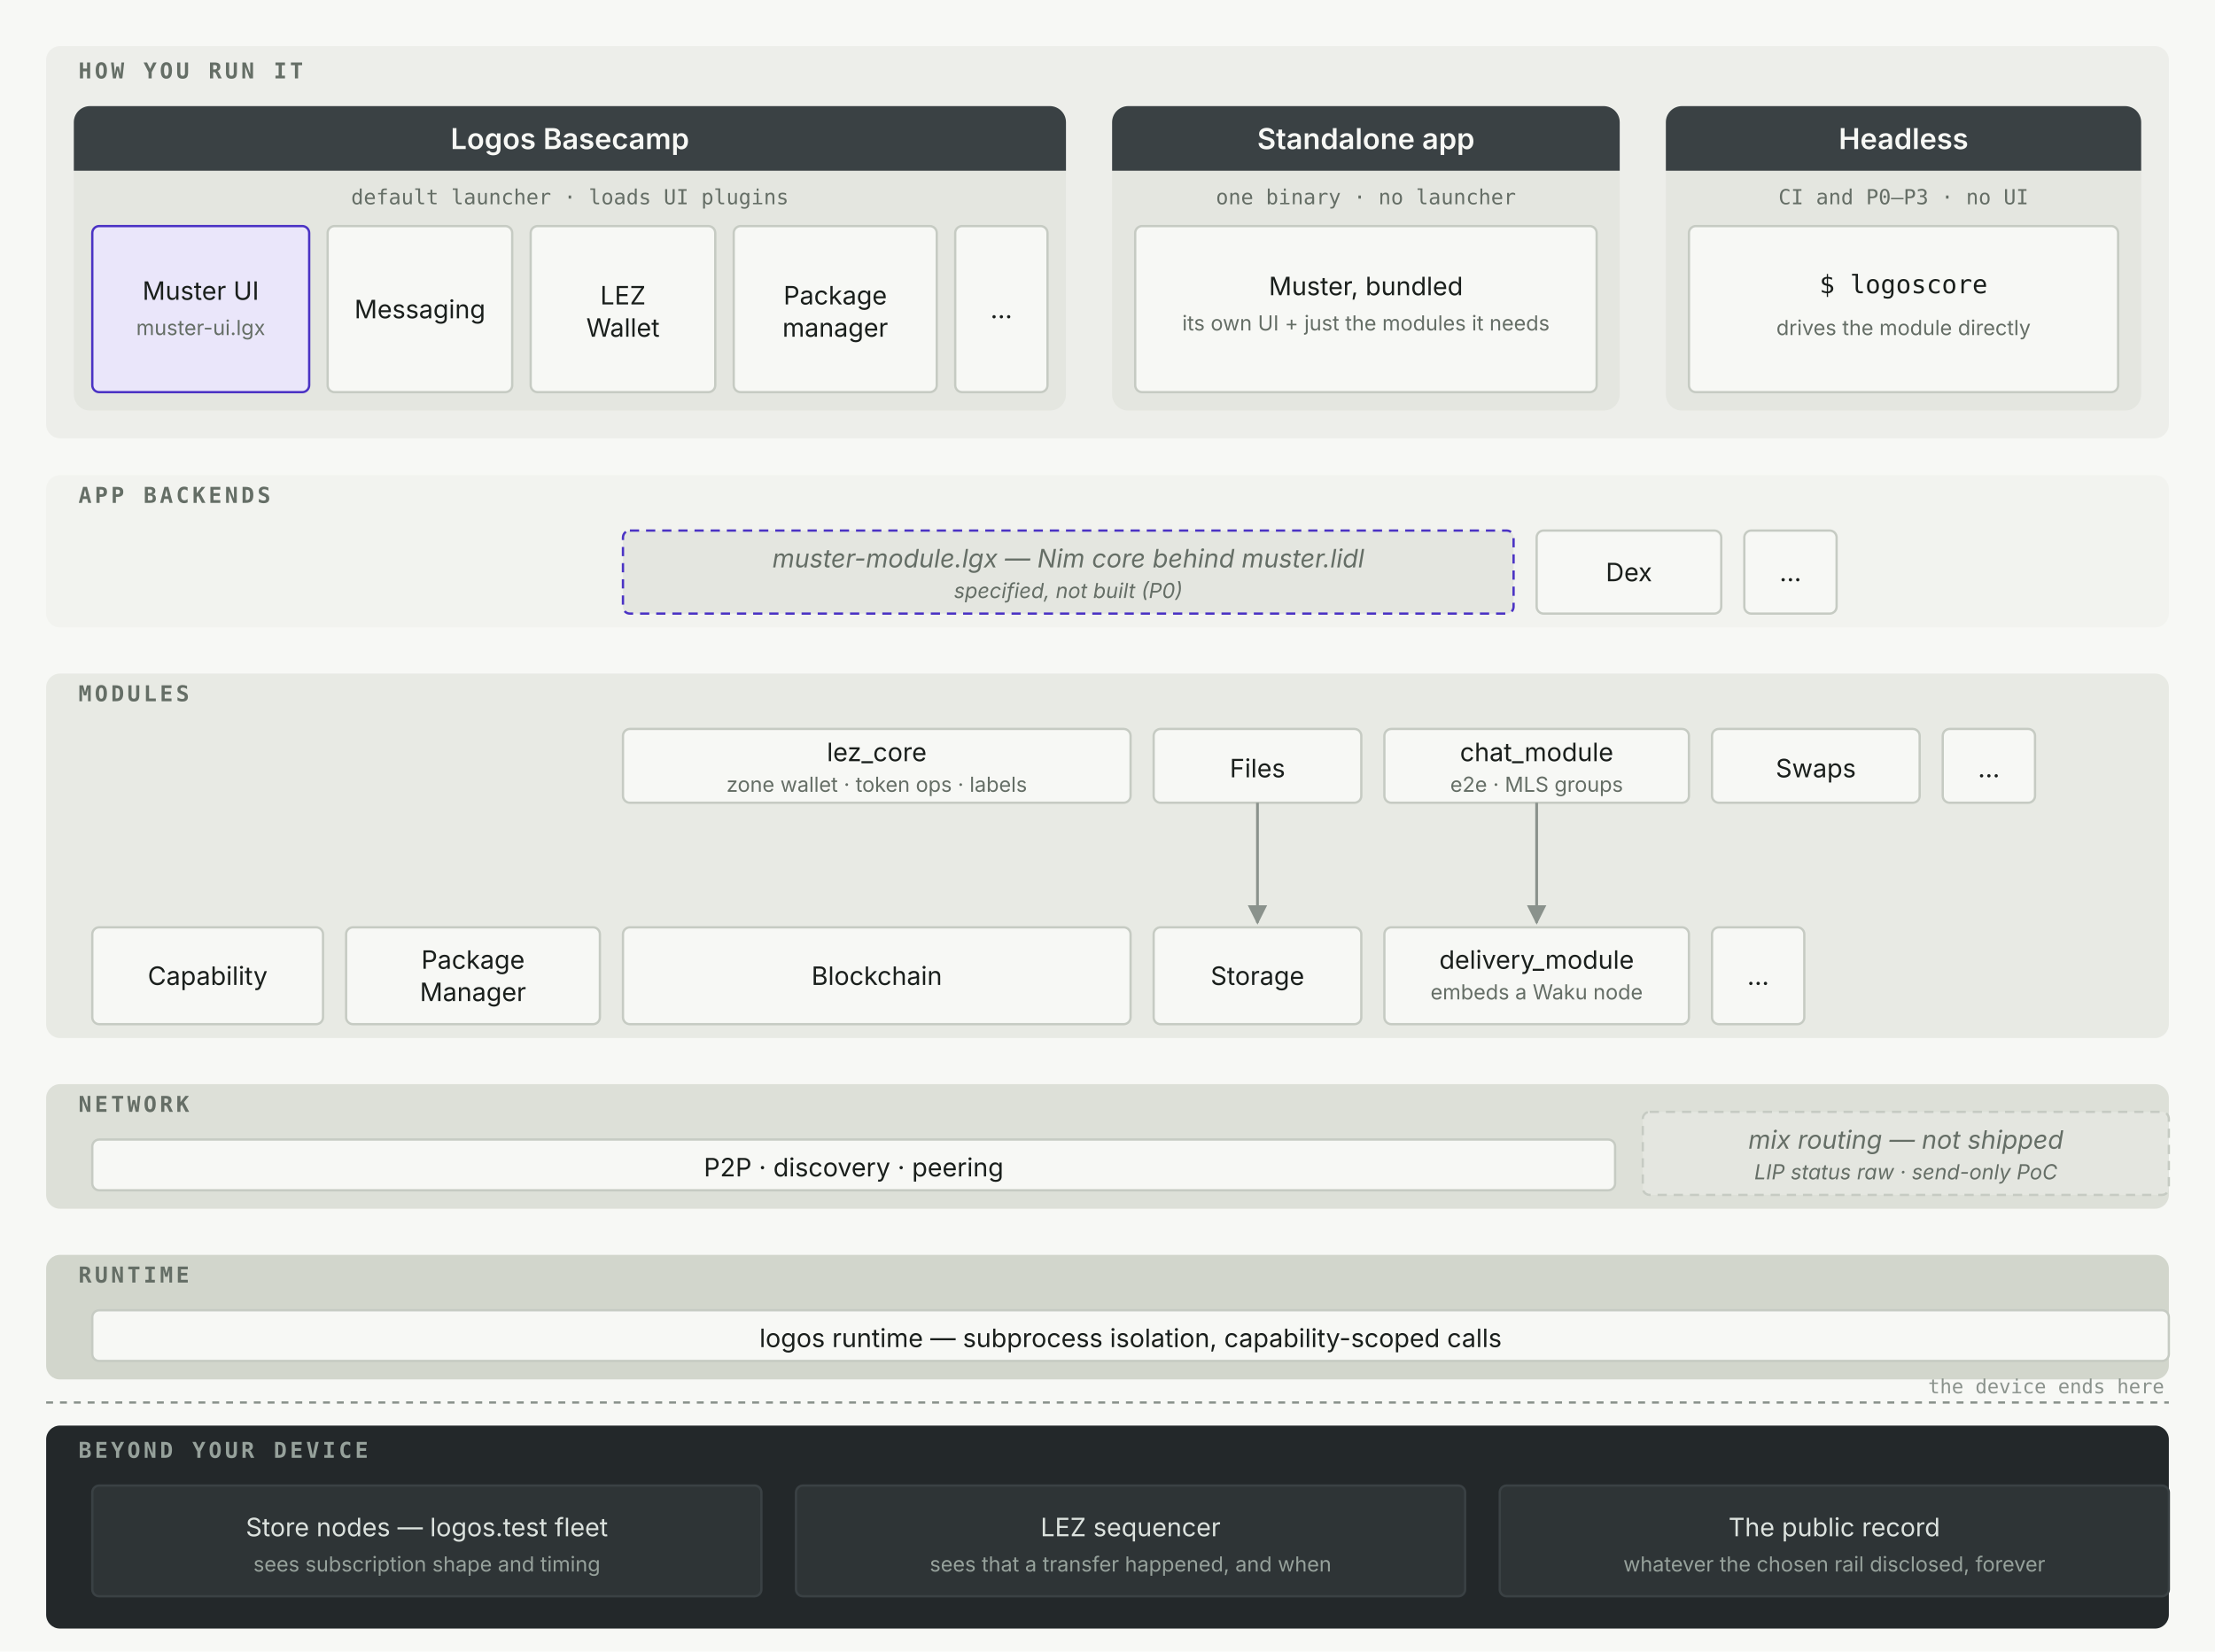
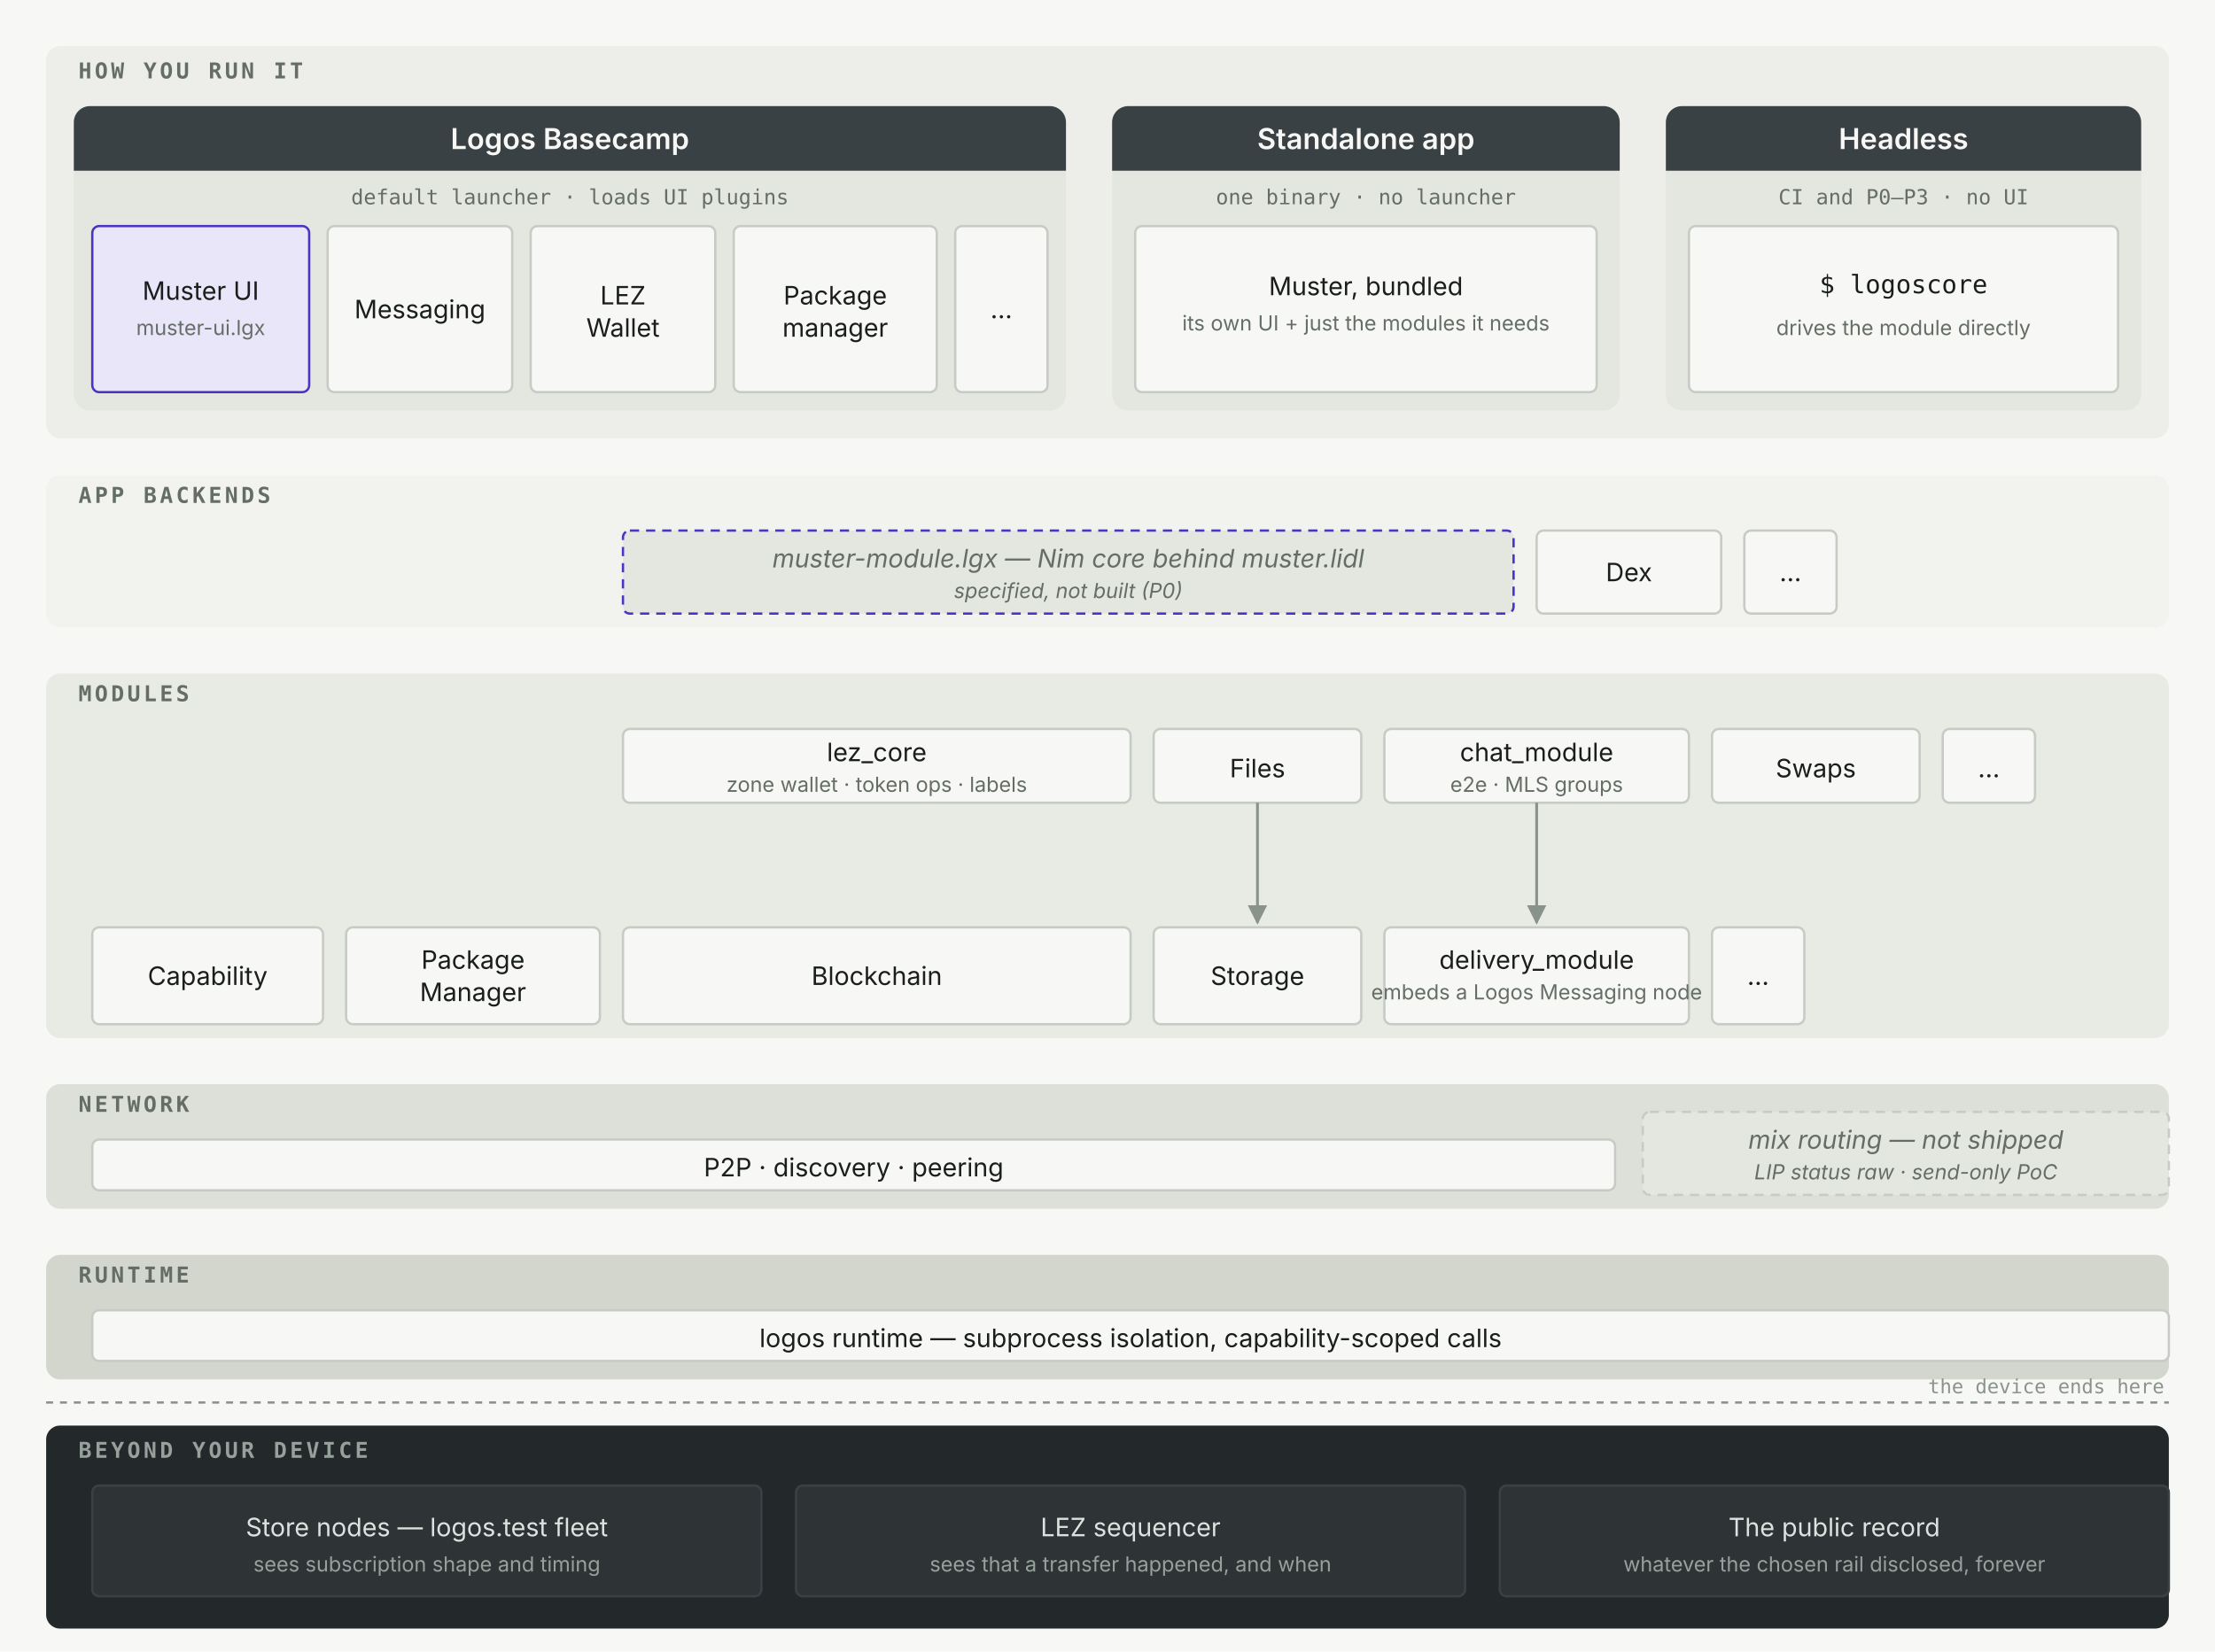
<svg xmlns="http://www.w3.org/2000/svg" class="bc-svg" width="960" height="716" viewBox="0 0 960 716" data-view="overview" role="img" aria-labelledby="bc-svg-title bc-svg-desc">
  <style>
  /* Tokens are declared on .bc-svg as well as .bc so that an &lt;svg&gt; lifted out of
     this page for static export carries them without any CSS rewriting. */
  .bc, .bc-svg {
    --bc-paper:   #E4E6E0;
    --bc-surface: #F7F8F5;
    --bc-ink:     #1A1F1C;
    --bc-muted:   #656E66;
    --bc-rule:    #C6CBC3;

    --bc-signal:      #4B33C4;
    --bc-signal-soft: #EAE6FA;
    --bc-settled:      #1E6B52;
    --bc-settled-soft: #DFEDE6;
    --bc-alarm:      #A32D1E;
    --bc-alarm-soft: #F6E3DF;

    --bc-outside:        #23282A;
    --bc-outside-ink:    #DCE2DE;
    --bc-outside-rule:   #3A4144;
    --bc-outside-accent: #8FA3F5;

    --bc-mono: 'DM Mono', ui-monospace, 'SF Mono', Menlo, monospace;
    --bc-sans: 'Instrument Sans', -apple-system, BlinkMacSystemFont, 'Segoe UI', sans-serif;
    --bc-dim: 0.22;
  }
  .bc { margin: 2em 0; color: #1A1F1C; }

  .bc-panel {
    background: #F7F8F5;
    border: 1px solid #C6CBC3;
    border-radius: 10px;
    overflow: hidden;
  }
  .bc-panel-header {
    padding: 0.7em 1.1em;
    background: #E4E6E0;
    border-bottom: 1px solid #C6CBC3;
    font-family: 'DM Mono', ui-monospace, 'SF Mono', Menlo, monospace;
    font-size: 0.7em;
    font-weight: 600;
    color: #656E66;
    text-transform: uppercase;
    letter-spacing: 0.08em;
    display: flex;
    align-items: center;
    gap: 0.6em;
  }
  .bc-panel-header .bc-spacer { margin-left: auto; }

  .bc-playpause {
    font-family: 'DM Mono', ui-monospace, 'SF Mono', Menlo, monospace;
    font-size: 0.95em;
    text-transform: uppercase;
    letter-spacing: 0.06em;
    padding: 0.3em 0.7em;
    border: 1px solid #C6CBC3;
    background: #F7F8F5;
    color: #656E66;
    border-radius: 999px;
    cursor: pointer;
  }
  .bc-playpause:hover { border-color: #1A1F1C; color: #1A1F1C; }
  .bc-playpause:focus-visible { outline: 2px solid #4B33C4; outline-offset: 2px; }

  /* ── Tabs ── */
  .bc-tabs {
    display: flex;
    flex-wrap: wrap;
    gap: 0.35em;
    padding: 0.85em 1em;
    background: #E4E6E0;
    border-bottom: 1px solid #C6CBC3;
  }
  .bc-tab {
    font-family: 'Instrument Sans', -apple-system, BlinkMacSystemFont, 'Segoe UI', sans-serif;
    font-size: 0.82em;
    font-weight: 500;
    padding: 0.42em 0.9em;
    border: 1px solid #C6CBC3;
    background: #F7F8F5;
    color: #656E66;
    border-radius: 999px;
    cursor: pointer;
    line-height: 1.25;
  }
  .bc-tab:hover { border-color: #1A1F1C; color: #1A1F1C; }
  .bc-tab:focus-visible { outline: 2px solid #4B33C4; outline-offset: 2px; }
  .bc-tab[aria-selected="true"] {
    background: #1A1F1C;
    border-color: #1A1F1C;
    color: #F7F8F5;
  }

  .bc-stage { padding: 1.3em 1em 0.9em; background: #F7F8F5; }
  .bc-svg { display: block; width: 100%; height: auto; max-width: 100%; }

  /* ── Layer bands ── */
  .bc-layer-bg { stroke: none; transition: opacity 0.3s ease; }
  .bc-layer-entry   { fill: #EDEEEA; }
  .bc-layer-apps    { fill: #F2F3EF; }
  .bc-layer-modules { fill: #E8EAE4; }
  .bc-layer-network { fill: #DDE0D8; }
  .bc-layer-runtime { fill: #D2D6CC; }
  .bc-layer-beyond  { fill: #23282A; }

  .bc-layer-label {
    font-family: 'DM Mono', ui-monospace, 'SF Mono', Menlo, monospace;
    font-size: 9.5px;
    font-weight: 600;
    letter-spacing: 0.14em;
    fill: #656E66;
    transition: opacity 0.3s ease;
  }
  .bc-layer-label-out { fill: #96A19B; }

  /* ── Nodes ── */
  .bc-node rect {
    fill: #F7F8F5;
    stroke: #C6CBC3;
    stroke-width: 1;
    transition: fill 0.3s ease, stroke 0.3s ease, opacity 0.3s ease;
  }
  .bc-node text {
    font-family: 'Instrument Sans', -apple-system, BlinkMacSystemFont, 'Segoe UI', sans-serif;
    fill: #1A1F1C;
    font-size: 11px;
    text-anchor: middle;
    dominant-baseline: middle;
    transition: fill 0.3s ease, opacity 0.3s ease;
  }
  /* Written `.bc-node text.x`, not `.x`: a bare single-class selector is
     specificity 0-1-0 and loses to `.bc-node text` at 0-1-1, so the modifier's
     font-size would apply while its FILL silently did not. */
  .bc-node text.bc-node-sub { font-size: 9px; fill: #656E66; }
  .bc-node text.bc-node-mono { font-family: 'DM Mono', ui-monospace, 'SF Mono', Menlo, monospace; }

  /* Ours, as opposed to the platform's. */
  .bc-node-ours rect { stroke: #4B33C4; fill: #EAE6FA; }

  /* Specified but not built. Dashed, and it says so in words as well —
     the dash is a reminder, the label is the claim. */
  .bc-node-unbuilt rect { stroke-dasharray: 4 3; fill: #E4E6E0; }
  .bc-node-unbuilt text { font-style: italic; fill: #656E66; }

  /* Beyond the device: dark ground, light ink. */
  .bc-node-out rect { fill: #2E3436; stroke: #3A4144; }
  .bc-node-out text { fill: #DCE2DE; }
  /* .bc-svg-prefixed so it outranks `.bc-node text.bc-node-sub` above rather
     than depending on source order — a dark-on-dark sub is unreadable. */
  .bc-svg .bc-node-out text.bc-node-sub { fill: #96A19B; }

  /* ── Entry zones ── */
  .bc-entry .bc-entry-frame, .bc-entry .bc-entry-header { stroke: none; transition: fill 0.3s ease, opacity 0.3s ease; }
  .bc-entry .bc-entry-frame  { fill: #E4E6E0; }
  .bc-entry .bc-entry-header { fill: #3A4144; }
  .bc-entry text.bc-entry-title {
    font-family: 'Instrument Sans', -apple-system, BlinkMacSystemFont, 'Segoe UI', sans-serif; font-size: 12.5px; font-weight: 600;
    fill: #F7F8F5; text-anchor: middle; dominant-baseline: middle;
  }
  .bc-entry text.bc-entry-sub {
    font-family: 'DM Mono', ui-monospace, 'SF Mono', Menlo, monospace; font-size: 9px; fill: #656E66;
    text-anchor: middle; dominant-baseline: middle;
  }

  /* ── Arrows ── */
  .bc-arrow path { fill: none; stroke: #8A928C; stroke-width: 1.2; }
  .bc-arrow-head { fill: #8A928C; }
  .bc-flow-arrow path {
    fill: none; stroke-width: 1.8; stroke-linecap: round; stroke-linejoin: round;
    stroke-dasharray: 5 4;
    animation: bc-flow-dash 0.9s linear infinite;
  }
  @keyframes bc-flow-dash { to { stroke-dashoffset: -18; } }

  /* ── Dimming ── */
  .bc-svg[data-view]:not([data-view="overview"]) .bc-node:not(.bc-hl) rect,
  .bc-svg[data-view]:not([data-view="overview"]) .bc-node:not(.bc-hl) text {
    opacity: 0.22;
  }
  .bc-svg[data-view]:not([data-view="overview"]) .bc-entry:not(.bc-hl) .bc-entry-frame,
  .bc-svg[data-view]:not([data-view="overview"]) .bc-entry:not(.bc-hl) .bc-entry-header {
    opacity: 0.38;
  }
  .bc-svg[data-view]:not([data-view="overview"]) .bc-entry:not(.bc-hl) text.bc-entry-title { opacity: 0.6; }
  .bc-svg[data-view]:not([data-view="overview"]) .bc-entry:not(.bc-hl) text.bc-entry-sub { opacity: 0.38; }
  .bc-svg[data-view]:not([data-view="overview"]) .bc-arrow-static:not(.bc-hl) path,
  .bc-svg[data-view]:not([data-view="overview"]) .bc-arrow-static:not(.bc-hl) .bc-arrow-head { opacity: 0.18; }
  .bc-svg[data-view]:not([data-view="overview"]) .bc-layer-bg,
  .bc-svg[data-view]:not([data-view="overview"]) .bc-layer-label { opacity: 0.75; }

  /* ── Highlight ── */
  .bc-svg .bc-hl.bc-node rect { fill: #EAE6FA; stroke: #4B33C4; stroke-width: 1.8; }
  .bc-svg .bc-hl.bc-node text { fill: #4B33C4; font-weight: 600; }
  .bc-svg .bc-hl.bc-node .bc-node-sub { font-weight: 400; }
  .bc-svg .bc-hl.bc-entry .bc-entry-frame { fill: #EAE6FA; }
  .bc-svg .bc-hl.bc-entry .bc-entry-header { fill: #4B33C4; }

  /* Beyond the boundary keeps its dark ground when lit — crossing out of the
     device is the one thing a highlight must never make look safe. */
  .bc-svg .bc-hl.bc-node-out rect { fill: #2E3436; stroke: #8FA3F5; stroke-width: 1.8; }
  .bc-svg .bc-hl.bc-node-out text { fill: #8FA3F5; }

  .bc-svg .bc-hl.bc-node-unbuilt rect { fill: #E4E6E0; stroke: #4B33C4; }
  .bc-svg .bc-hl.bc-node-unbuilt text { fill: #4B33C4; font-style: italic; }

  .bc-flow-arrow path { stroke: #4B33C4; }
  .bc-flow-arrow .bc-arrow-head { fill: #4B33C4; }
  .bc-flow-arrow.bc-flow-out path { stroke: #8FA3F5; }
  .bc-flow-arrow.bc-flow-out .bc-arrow-head { fill: #8FA3F5; }

  /* ── Caption ── */
  .bc-caption { padding: 1em 1.3em 1.15em; border-top: 1px solid #C6CBC3; background: #E4E6E0; }
  .bc-caption h3 { font-family: 'Instrument Sans', -apple-system, BlinkMacSystemFont, 'Segoe UI', sans-serif; font-size: 0.98em; font-weight: 600; margin: 0 0 0.3em; }
  .bc-caption p { margin: 0; font-size: 0.92em; color: #3F4742; line-height: 1.6; }
  .bc-caption .bc-tag {
    display: inline-block; font-family: 'DM Mono', ui-monospace, 'SF Mono', Menlo, monospace; font-size: 0.72em;
    padding: 0.12em 0.5em; border-radius: 3px; background: #F7F8F5;
    border: 1px solid #C6CBC3; color: #656E66;
    text-transform: uppercase; letter-spacing: 0.05em; margin-right: 0.5em; vertical-align: 2px;
  }

  .bc-legend {
    display: flex; flex-wrap: wrap; gap: 1.4em;
    padding: 0.8em 1.3em; border-top: 1px solid #C6CBC3;
    background: #F7F8F5; font-size: 0.8em; color: #656E66;
  }
  .bc-legend span { display: inline-flex; align-items: center; gap: 0.5em; }
  .bc-legend i { width: 20px; height: 12px; border-radius: 2px; display: inline-block; }
  .bc-key-ours    { background: #EAE6FA; border: 1px solid #4B33C4; }
  .bc-key-unbuilt { background: #E4E6E0; border: 1px dashed #656E66; }
  .bc-key-out     { background: #2E3436; border: 1px solid #3A4144; }

  .bc-sr {
    position: absolute; width: 1px; height: 1px; padding: 0; margin: -1px;
    overflow: hidden; clip: rect(0 0 0 0); white-space: nowrap; border: 0;
  }

  /* U-10: motion is decoration here, never the only carrier of meaning. */
  @media (prefers-reduced-motion: reduce) {
    .bc-flow-arrow path { animation: none; stroke-dasharray: none; }
    .bc-node rect, .bc-node text, .bc-layer-bg, .bc-layer-label,
    .bc-entry .bc-entry-frame, .bc-entry .bc-entry-header { transition: none; }
  }

  /* ── added by export-frames.mjs ── */
  .bc-dim rect, .bc-dim text { opacity: 0.22; }
  .bc-dim .bc-entry-frame, .bc-dim .bc-entry-header { opacity: 0.38; }
  .bc-dim text.bc-entry-title { opacity: 0.6; }
  .bc-dim path { opacity: 0.18; }
  .bc-flow-arrow path { animation: none; }
</style>
  <rect width="960" height="716" fill="#F7F8F5" />
  <defs>
    <marker id="bc-arrow-marker" viewBox="0 0 10 10" refX="9" refY="5" markerWidth="7" markerHeight="7" orient="auto-start-reverse">
      <path d="M 0 0 L 10 5 L 0 10 z" class="bc-arrow-head" />
    </marker>
    <marker id="bc-flow-marker" viewBox="0 0 10 10" refX="9" refY="5" markerWidth="6" markerHeight="6" orient="auto-start-reverse">
      <path d="M 0 0 L 10 5 L 0 10 z" fill="#4B33C4" />
    </marker>
    <marker id="bc-flow-marker-out" viewBox="0 0 10 10" refX="9" refY="5" markerWidth="6" markerHeight="6" orient="auto-start-reverse">
      <path d="M 0 0 L 10 5 L 0 10 z" fill="#8FA3F5" />
    </marker>
  </defs>
  <rect class="bc-layer-bg bc-layer-entry" x="20" y="20" width="920" height="170" rx="6" />
  <rect class="bc-layer-bg bc-layer-apps" x="20" y="206" width="920" height="66" rx="6" />
  <rect class="bc-layer-bg bc-layer-modules" x="20" y="292" width="920" height="158" rx="6" />
  <rect class="bc-layer-bg bc-layer-network" x="20" y="470" width="920" height="54" rx="6" />
  <rect class="bc-layer-bg bc-layer-runtime" x="20" y="544" width="920" height="54" rx="6" />
  <rect class="bc-layer-bg bc-layer-beyond" x="20" y="618" width="920" height="88" rx="6" />
  <text class="bc-layer-label" x="34" y="34">HOW YOU RUN IT</text>
  <text class="bc-layer-label" x="34" y="218">APP BACKENDS</text>
  <text class="bc-layer-label" x="34" y="304">MODULES</text>
  <text class="bc-layer-label" x="34" y="482">NETWORK</text>
  <text class="bc-layer-label" x="34" y="556">RUNTIME</text>
  <text class="bc-layer-label bc-layer-label-out" x="34" y="632">BEYOND YOUR DEVICE</text>
  <path d="M 20 608 L 940 608" stroke="#8A928C" stroke-width="1" stroke-dasharray="3 3" fill="none" />
  <text x="938" y="604" text-anchor="end" font-family="'DM Mono',ui-monospace,Menlo,monospace" font-size="8.5" fill="#8A928C">the device ends here</text>
  <g class="bc-entry" data-id="basecamp">
    <rect class="bc-entry-frame" x="32" y="46" width="430" height="132" rx="7" />
    <path class="bc-entry-header" d="M 39 46 L 455 46 A 7 7 0 0 1 462 53 L 462 74 L 32 74 L 32 53 A 7 7 0 0 1 39 46 Z" />
    <text class="bc-entry-title" x="247" y="60">Logos Basecamp</text>
    <text class="bc-entry-sub" x="247" y="86">default launcher · loads UI plugins</text>
  </g>
  <g class="bc-node bc-node-ours" data-id="ui-muster">
    <rect x="40" y="98" width="94" height="72" rx="3" />
    <text x="87" y="126">Muster UI</text>
    <text x="87" y="142" class="bc-node-sub">muster-ui.lgx</text>
  </g>
  <g class="bc-node" data-id="ui-messaging">
    <rect x="142" y="98" width="80" height="72" rx="3" />
    <text x="182" y="134">Messaging</text>
  </g>
  <g class="bc-node" data-id="ui-wallet">
    <rect x="230" y="98" width="80" height="72" rx="3" />
    <text x="270" y="128">LEZ</text>
    <text x="270" y="142">Wallet</text>
  </g>
  <g class="bc-node" data-id="ui-pkgmgr">
    <rect x="318" y="98" width="88" height="72" rx="3" />
    <text x="362" y="128">Package</text>
    <text x="362" y="142">manager</text>
  </g>
  <g class="bc-node" data-id="ui-more">
    <rect x="414" y="98" width="40" height="72" rx="3" />
    <text x="434" y="134">…</text>
  </g>
  <g class="bc-entry" data-id="standalone">
    <rect class="bc-entry-frame" x="482" y="46" width="220" height="132" rx="7" />
    <path class="bc-entry-header" d="M 489 46 L 695 46 A 7 7 0 0 1 702 53 L 702 74 L 482 74 L 482 53 A 7 7 0 0 1 489 46 Z" />
    <text class="bc-entry-title" x="592" y="60">Standalone app</text>
    <text class="bc-entry-sub" x="592" y="86">one binary · no launcher</text>
  </g>
  <g class="bc-node" data-id="standalone-app">
    <rect x="492" y="98" width="200" height="72" rx="3" />
    <text x="592" y="124">Muster, bundled</text>
    <text x="592" y="140" class="bc-node-sub">its own UI + just the modules it needs</text>
  </g>
  <g class="bc-entry" data-id="headless">
    <rect class="bc-entry-frame" x="722" y="46" width="206" height="132" rx="7" />
    <path class="bc-entry-header" d="M 729 46 L 921 46 A 7 7 0 0 1 928 53 L 928 74 L 722 74 L 722 53 A 7 7 0 0 1 729 46 Z" />
    <text class="bc-entry-title" x="825" y="60">Headless</text>
    <text class="bc-entry-sub" x="825" y="86">CI and P0–P3 · no UI</text>
  </g>
  <g class="bc-node" data-id="headless-cli">
    <rect x="732" y="98" width="186" height="72" rx="3" />
    <text x="825" y="124" class="bc-node-mono">$ logoscore</text>
    <text x="825" y="142" class="bc-node-sub">drives the module directly</text>
  </g>
  <g class="bc-node bc-node-ours bc-node-unbuilt" data-id="muster-module">
    <rect x="270" y="230" width="386" height="36" rx="3" />
    <text x="463" y="242">muster-module.lgx — Nim core behind muster.lidl</text>
    <text x="463" y="256" class="bc-node-sub">specified, not built (P0)</text>
  </g>
  <g class="bc-node" data-id="app-dex">
    <rect x="666" y="230" width="80" height="36" rx="3" />
    <text x="706" y="248">Dex</text>
  </g>
  <g class="bc-node" data-id="app-more">
    <rect x="756" y="230" width="40" height="36" rx="3" />
    <text x="776" y="248">…</text>
  </g>
  <g class="bc-node" data-id="lez">
    <rect x="270" y="316" width="220" height="32" rx="3" />
    <text x="380" y="326">lez_core</text>
    <text x="380" y="340" class="bc-node-sub">zone wallet · token ops · labels</text>
  </g>
  <g class="bc-node" data-id="files">
    <rect x="500" y="316" width="90" height="32" rx="3" />
    <text x="545" y="333">Files</text>
  </g>
  <g class="bc-node" data-id="chat">
    <rect x="600" y="316" width="132" height="32" rx="3" />
    <text x="666" y="326">chat_module</text>
    <text x="666" y="340" class="bc-node-sub">e2e · MLS groups</text>
  </g>
  <g class="bc-node" data-id="swaps">
    <rect x="742" y="316" width="90" height="32" rx="3" />
    <text x="787" y="333">Swaps</text>
  </g>
  <g class="bc-node" data-id="modules-upper-more">
    <rect x="842" y="316" width="40" height="32" rx="3" />
    <text x="862" y="333">…</text>
  </g>
  <g class="bc-arrow bc-arrow-static" data-id="arrow-chat-delivery">
    <path d="M 666 348 L 666 400" marker-end="url(#bc-arrow-marker)" />
  </g>
  <g class="bc-arrow bc-arrow-static" data-id="arrow-files-storage">
    <path d="M 545 348 L 545 400" marker-end="url(#bc-arrow-marker)" />
  </g>
  <g class="bc-node" data-id="capability">
    <rect x="40" y="402" width="100" height="42" rx="3" />
    <text x="90" y="423">Capability</text>
  </g>
  <g class="bc-node" data-id="package-manager">
    <rect x="150" y="402" width="110" height="42" rx="3" />
    <text x="205" y="416">Package</text>
    <text x="205" y="430">Manager</text>
  </g>
  <g class="bc-node" data-id="blockchain">
    <rect x="270" y="402" width="220" height="42" rx="3" />
    <text x="380" y="423">Blockchain</text>
  </g>
  <g class="bc-node" data-id="storage">
    <rect x="500" y="402" width="90" height="42" rx="3" />
    <text x="545" y="423">Storage</text>
  </g>
  <g class="bc-node" data-id="delivery">
    <rect x="600" y="402" width="132" height="42" rx="3" />
    <text x="666" y="416">delivery_module</text>
-     <text x="666" y="430" class="bc-node-sub">embeds a Waku node</text>
+     <text x="666" y="430" class="bc-node-sub">embeds a Logos Messaging node</text>
  </g>
  <g class="bc-node" data-id="modules-lower-more">
    <rect x="742" y="402" width="40" height="42" rx="3" />
    <text x="762" y="423">…</text>
  </g>
  <g class="bc-node" data-id="p2p">
    <rect x="40" y="494" width="660" height="22" rx="3" />
    <text x="370" y="506">P2P · discovery · peering</text>
  </g>
  <g class="bc-node bc-node-unbuilt" data-id="mix">
    <rect x="712" y="482" width="228" height="36" rx="3" />
    <text x="826" y="494">mix routing — not shipped</text>
    <text x="826" y="508" class="bc-node-sub">LIP status raw · send-only PoC</text>
  </g>
  <g class="bc-node" data-id="runtime">
    <rect x="40" y="568" width="900" height="22" rx="3" />
    <text x="490" y="580">logos runtime — subprocess isolation, capability-scoped calls</text>
  </g>
  <g class="bc-node bc-node-out" data-id="store-nodes">
    <rect x="40" y="644" width="290" height="48" rx="3" />
    <text x="185" y="662">Store nodes — logos.test fleet</text>
    <text x="185" y="678" class="bc-node-sub">sees subscription shape and timing</text>
  </g>
  <g class="bc-node bc-node-out" data-id="sequencer">
    <rect x="345" y="644" width="290" height="48" rx="3" />
    <text x="490" y="662">LEZ sequencer</text>
    <text x="490" y="678" class="bc-node-sub">sees that a transfer happened, and when</text>
  </g>
  <g class="bc-node bc-node-out" data-id="public-record">
    <rect x="650" y="644" width="290" height="48" rx="3" />
    <text x="795" y="662">The public record</text>
    <text x="795" y="678" class="bc-node-sub">whatever the chosen rail disclosed, forever</text>
  </g>
  <g class="bc-flow-arrows" />
</svg>
